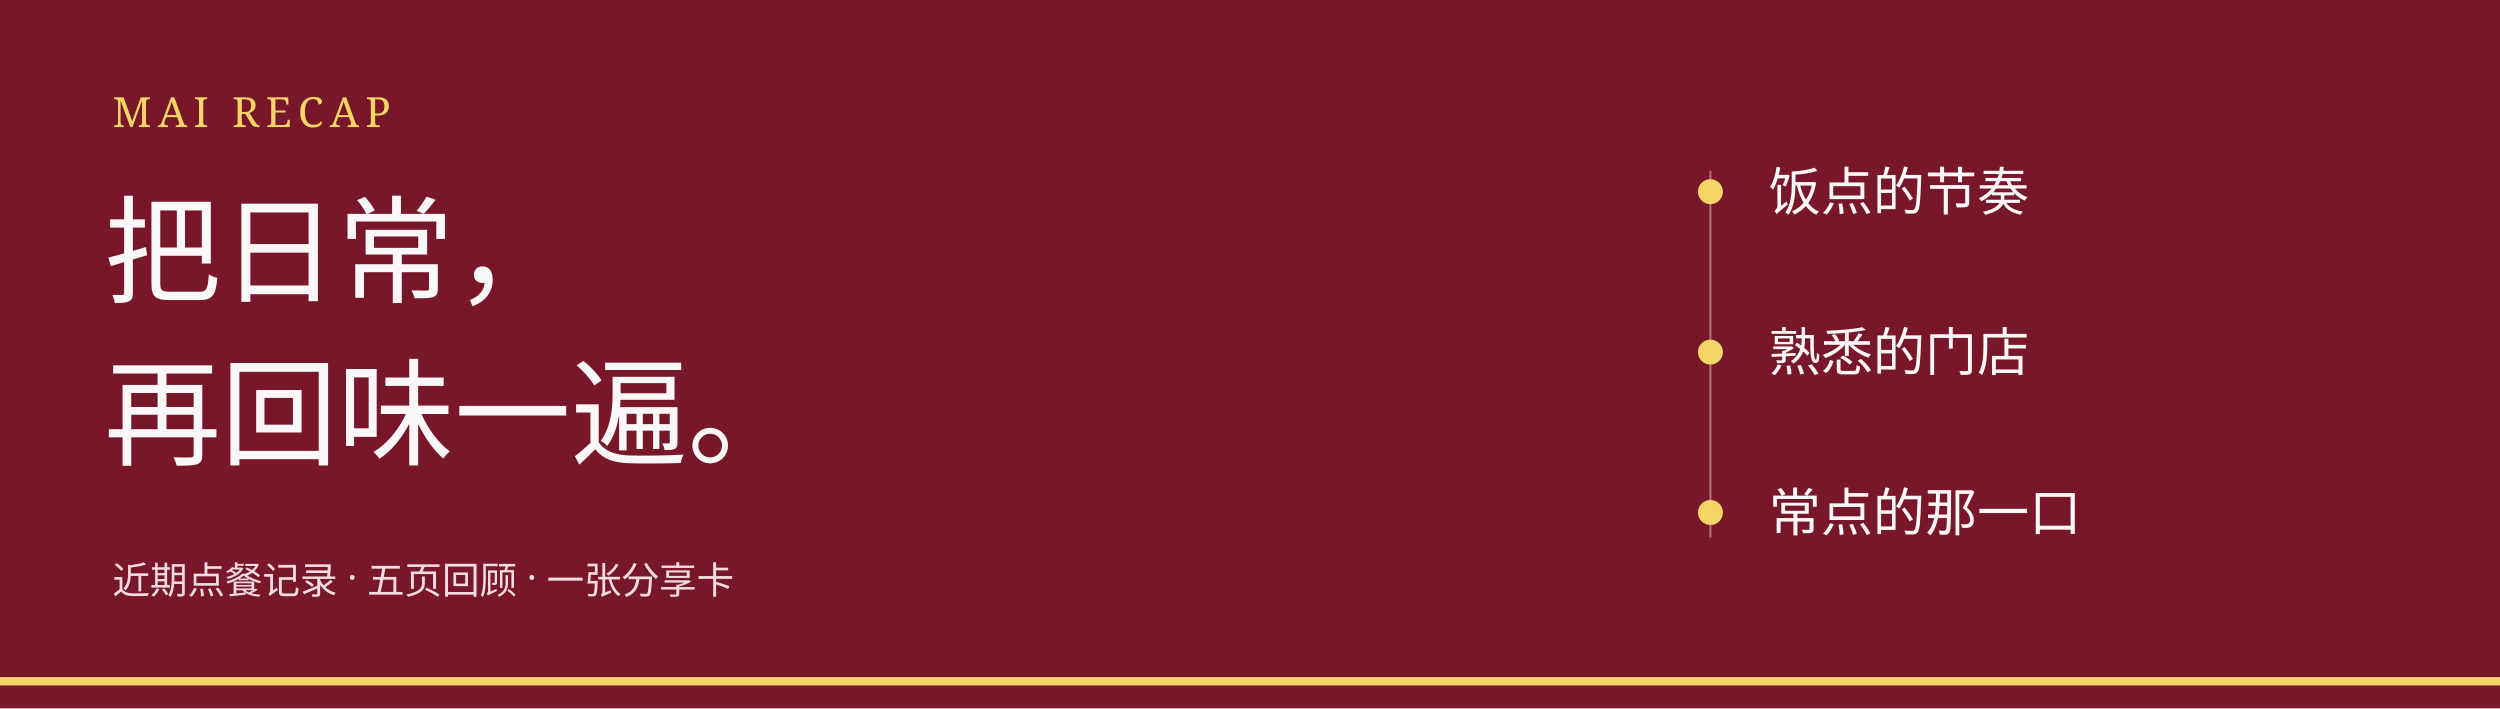
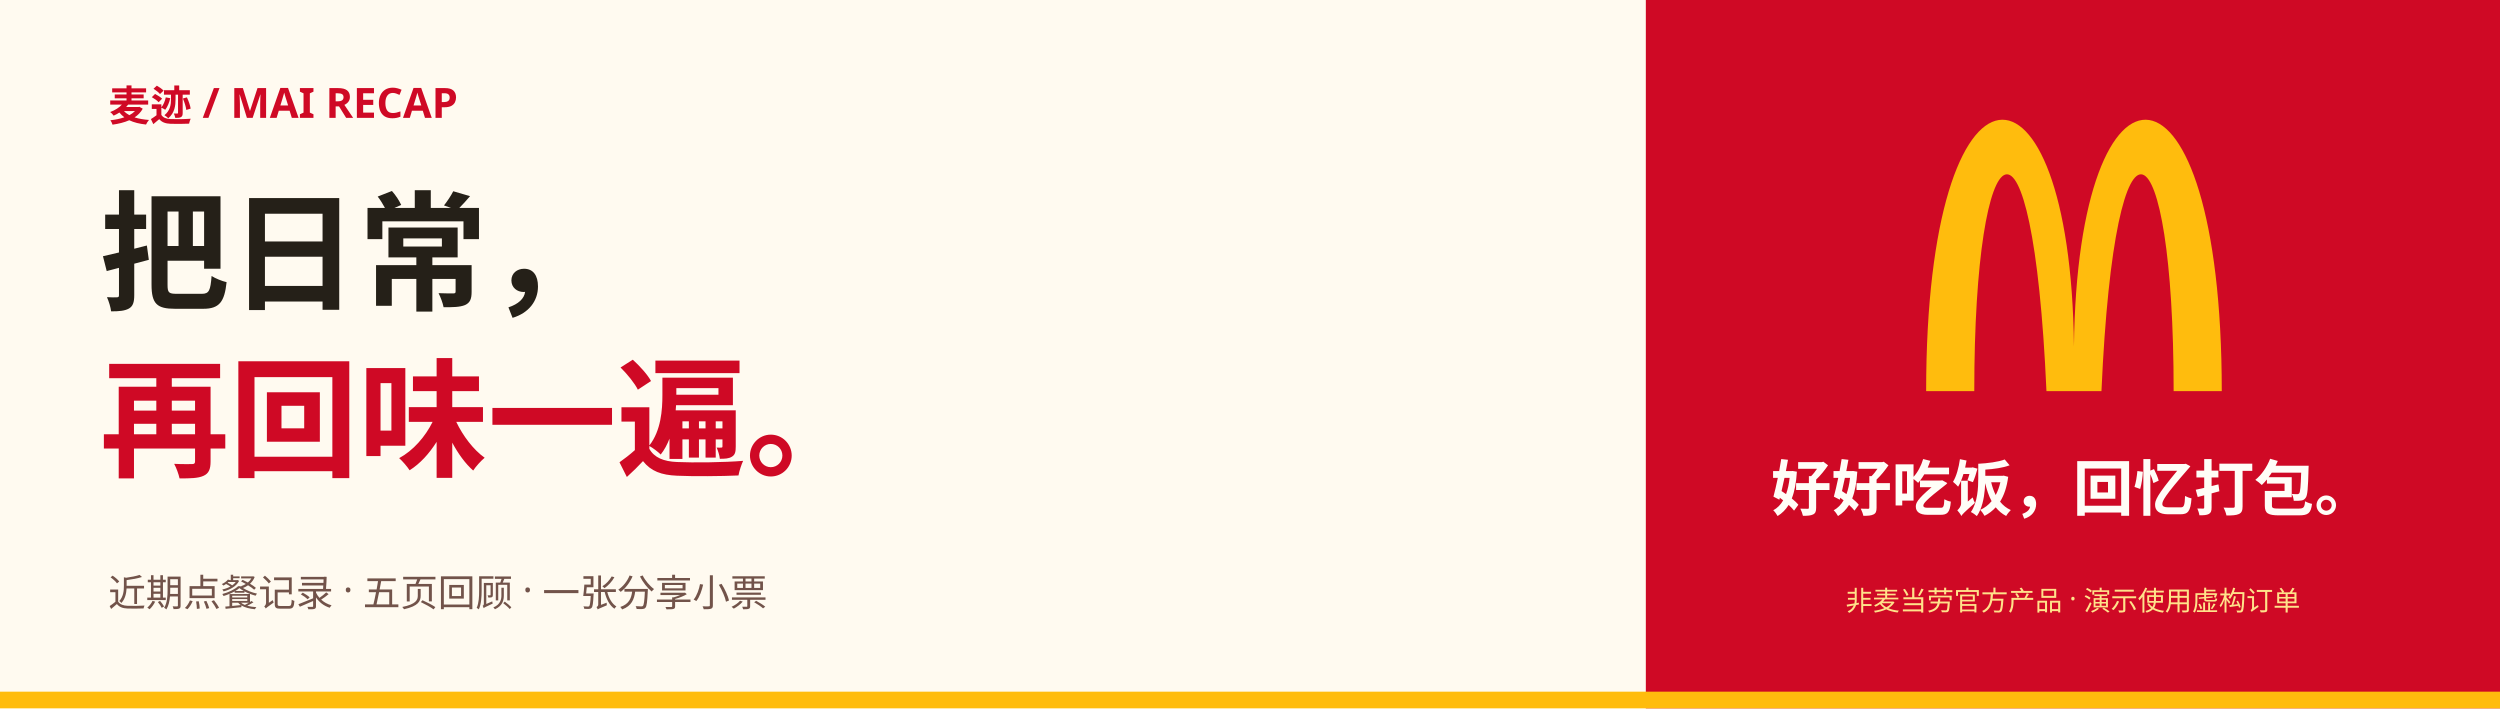
<svg xmlns="http://www.w3.org/2000/svg" width="1200" height="340" viewBox="0 0 1200 340" role="img" aria-labelledby="title desc">
-   <rect width="1200" height="340" fill="#79172a" />
-   <path d="M0 327H1200" stroke="#f4d666" stroke-width="4" />
-   <text x="54" y="61" fill="#f4d666" font-family="Georgia,serif" font-size="20" letter-spacing="3">MAI RECAP</text>
-   <text x="50" y="141" fill="#faf7f8" font-family="STZhongsong,Songti SC,SimSun,serif" font-size="56">把日常，</text>
-   <text x="50" y="219" fill="#faf7f8" font-family="STZhongsong,Songti SC,SimSun,serif" font-size="56">再回味一遍。</text>
-   <text x="54" y="285" fill="#f2dce1" font-family="Microsoft YaHei,PingFang SC,sans-serif" font-size="18">近期点餐记录 · 五页回顾 · 一张分享卡</text>
-   <path d="M821 82V258" stroke="#b16b7b" stroke-width="1" />
-   <g fill="#f4d666">
-     <circle cx="821" cy="92" r="6" />
-     <circle cx="821" cy="169" r="6" />
-     <circle cx="821" cy="246" r="6" />
+   <rect width="1200" height="340" fill="#fffaf0" />
+   <rect x="790" width="410" height="340" fill="#cf0925" />
+   <path d="M0 336H1200" stroke="#ffbc0d" stroke-width="8" />
+   <g font-family="Microsoft YaHei,PingFang SC,sans-serif">
+     <text x="52" y="58" fill="#cf0925" font-size="20" font-weight="700">麦迹 / MAI RECAP</text>
+     <text x="48" y="144" fill="#252018" font-size="62" font-weight="800">把日常，</text>
+     <text x="48" y="224" fill="#cf0925" font-size="62" font-weight="800">再回味一遍。</text>
+     <text x="52" y="291" fill="#72534a" font-size="18">近期点餐记录 · 五页回顾 · 一张分享小票</text>
  </g>
-   <g fill="#faf7f8" font-family="Microsoft YaHei,PingFang SC,sans-serif" font-size="25">
-     <text x="849" y="101">饭点的节奏</text>
-     <text x="849" y="178">熟悉的门店</text>
-     <text x="849" y="255">常点的那一口</text>
+   <path transform="translate(913 31) scale(1.65)" fill="#ffbc0d" d="M7 95C7-8 49-8 50 82C51-8 93-8 93 95H79C79 17 62 5 58 95H42C38 5 21 17 21 95Z" />
+   <g font-family="Microsoft YaHei,PingFang SC,sans-serif" text-anchor="middle">
+     <text x="995" y="245" fill="#fffdf7" font-size="29" font-weight="700">好好吃饭，回忆打包。</text>
+     <text x="995" y="293" fill="#ffe28a" font-size="13">非麦当劳官方产品 · 演示使用虚构订单</text>
  </g>
</svg>
